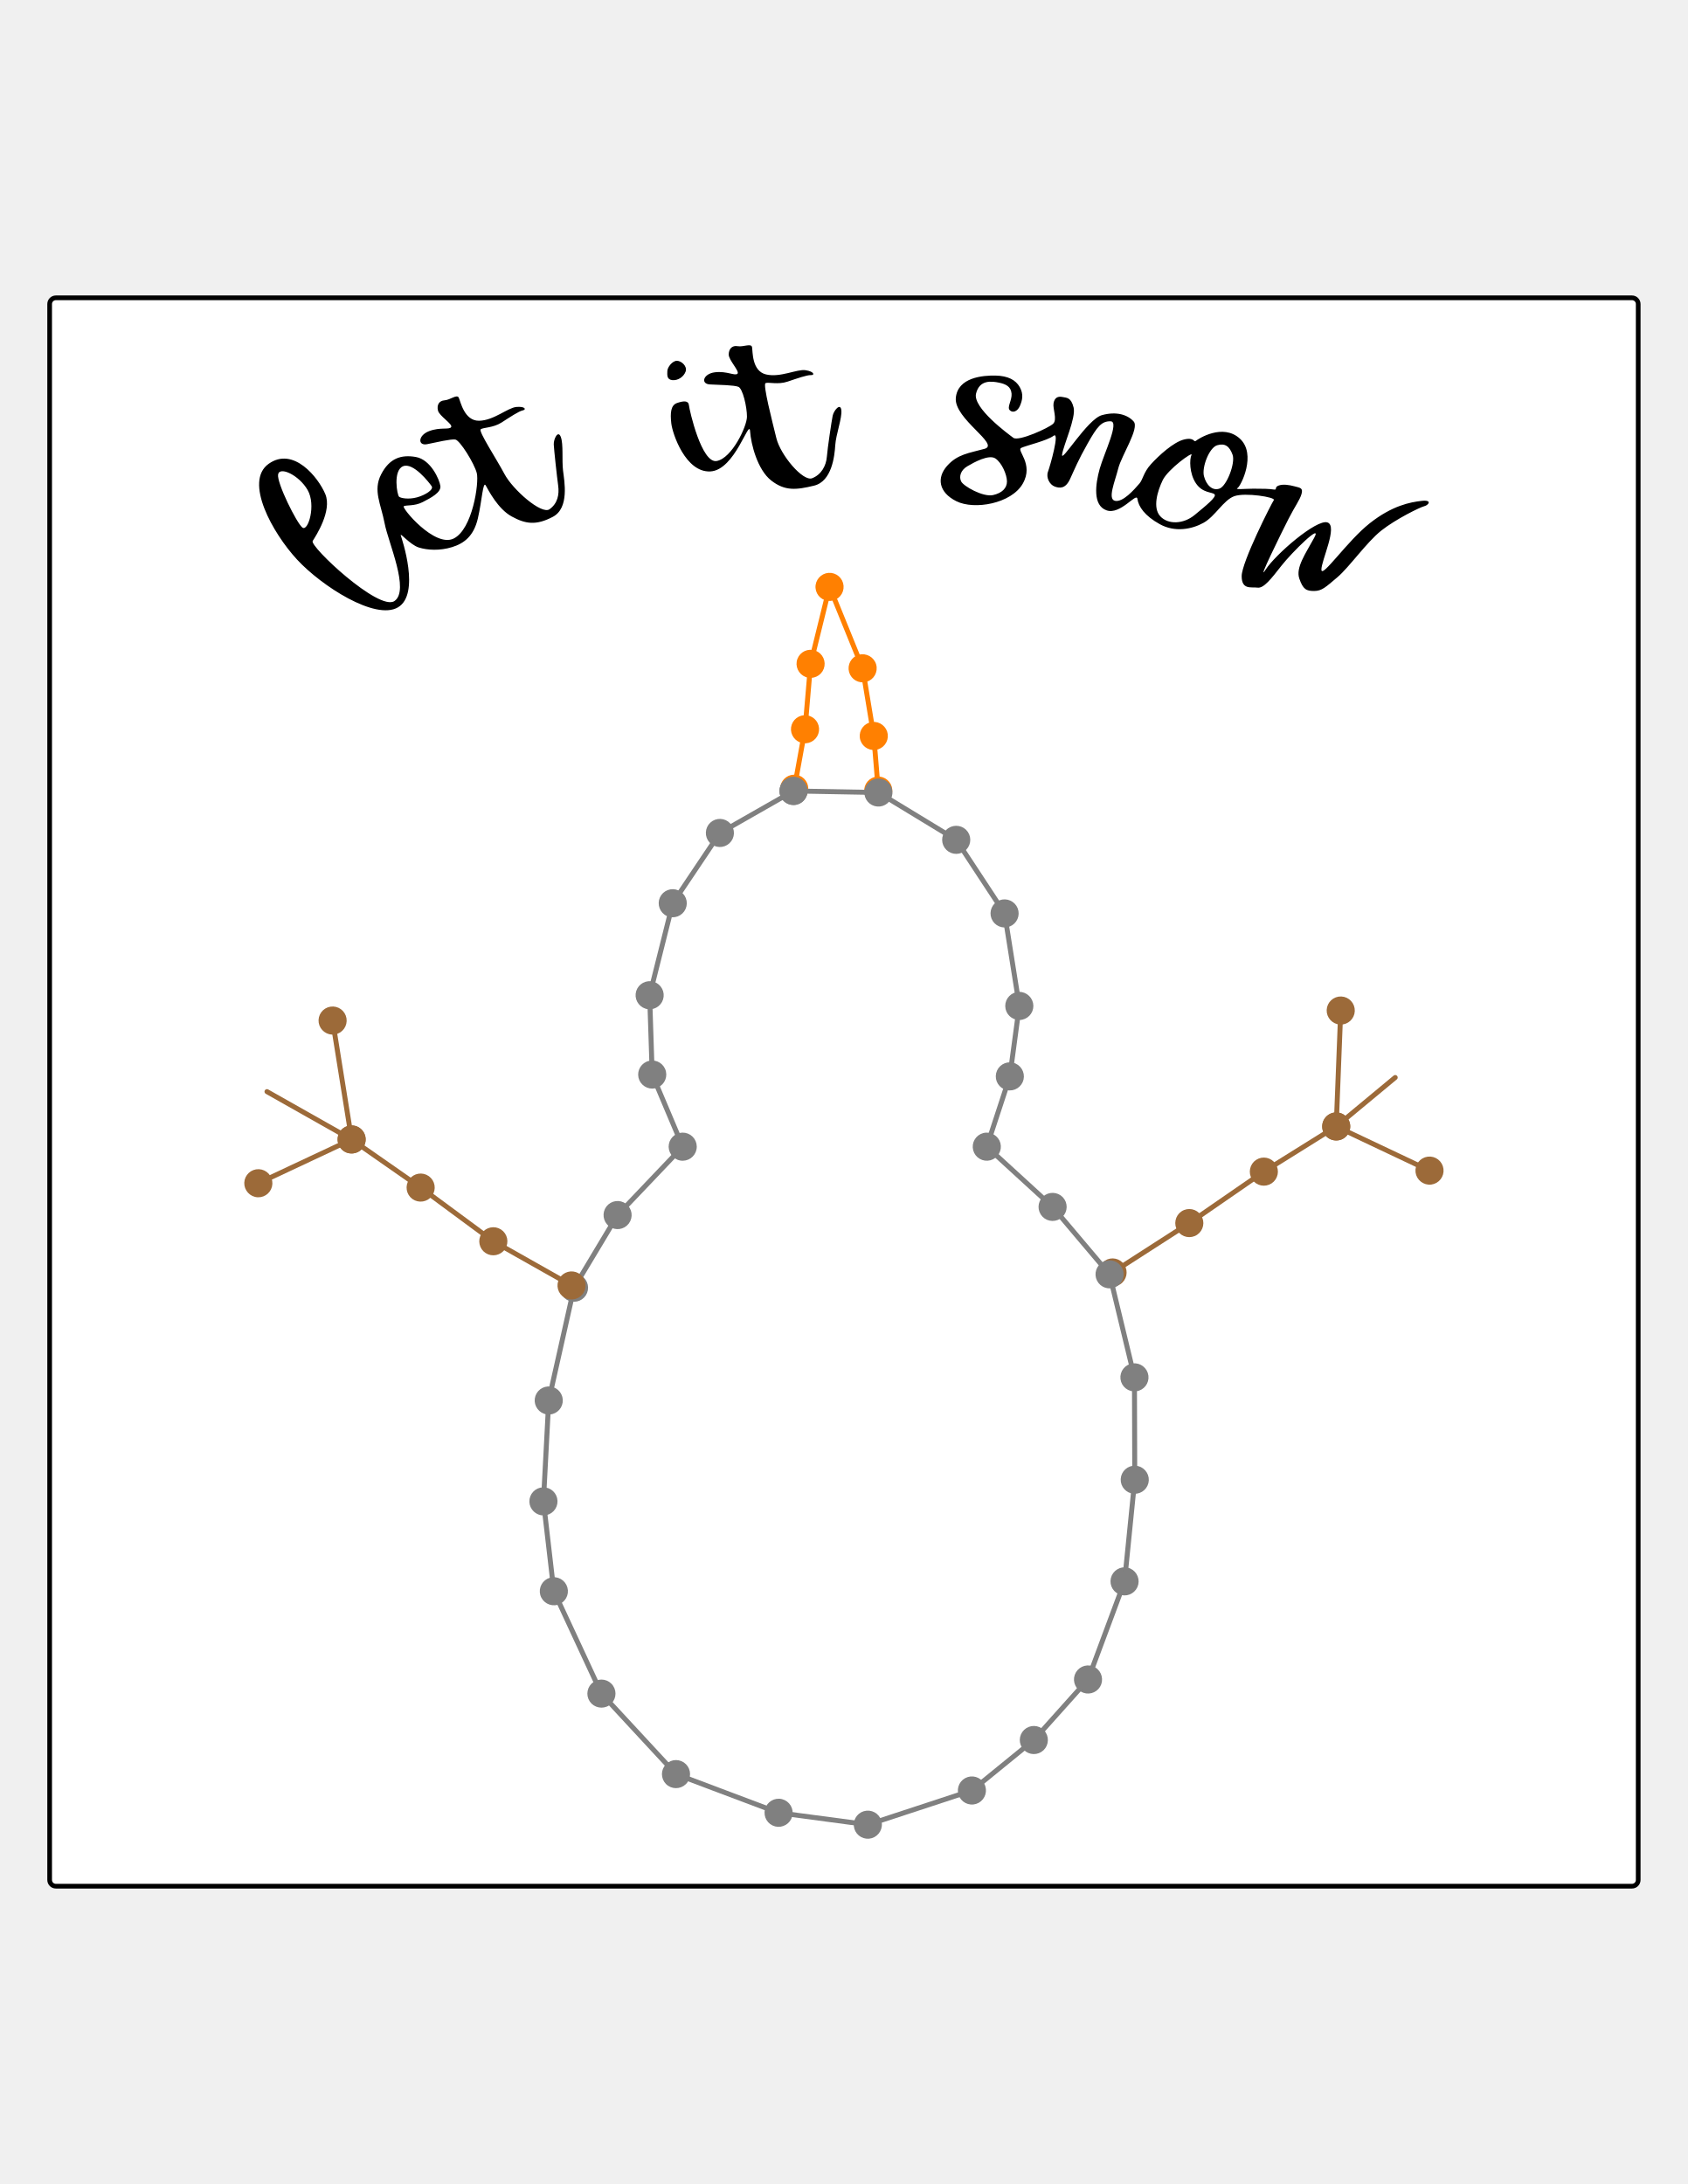
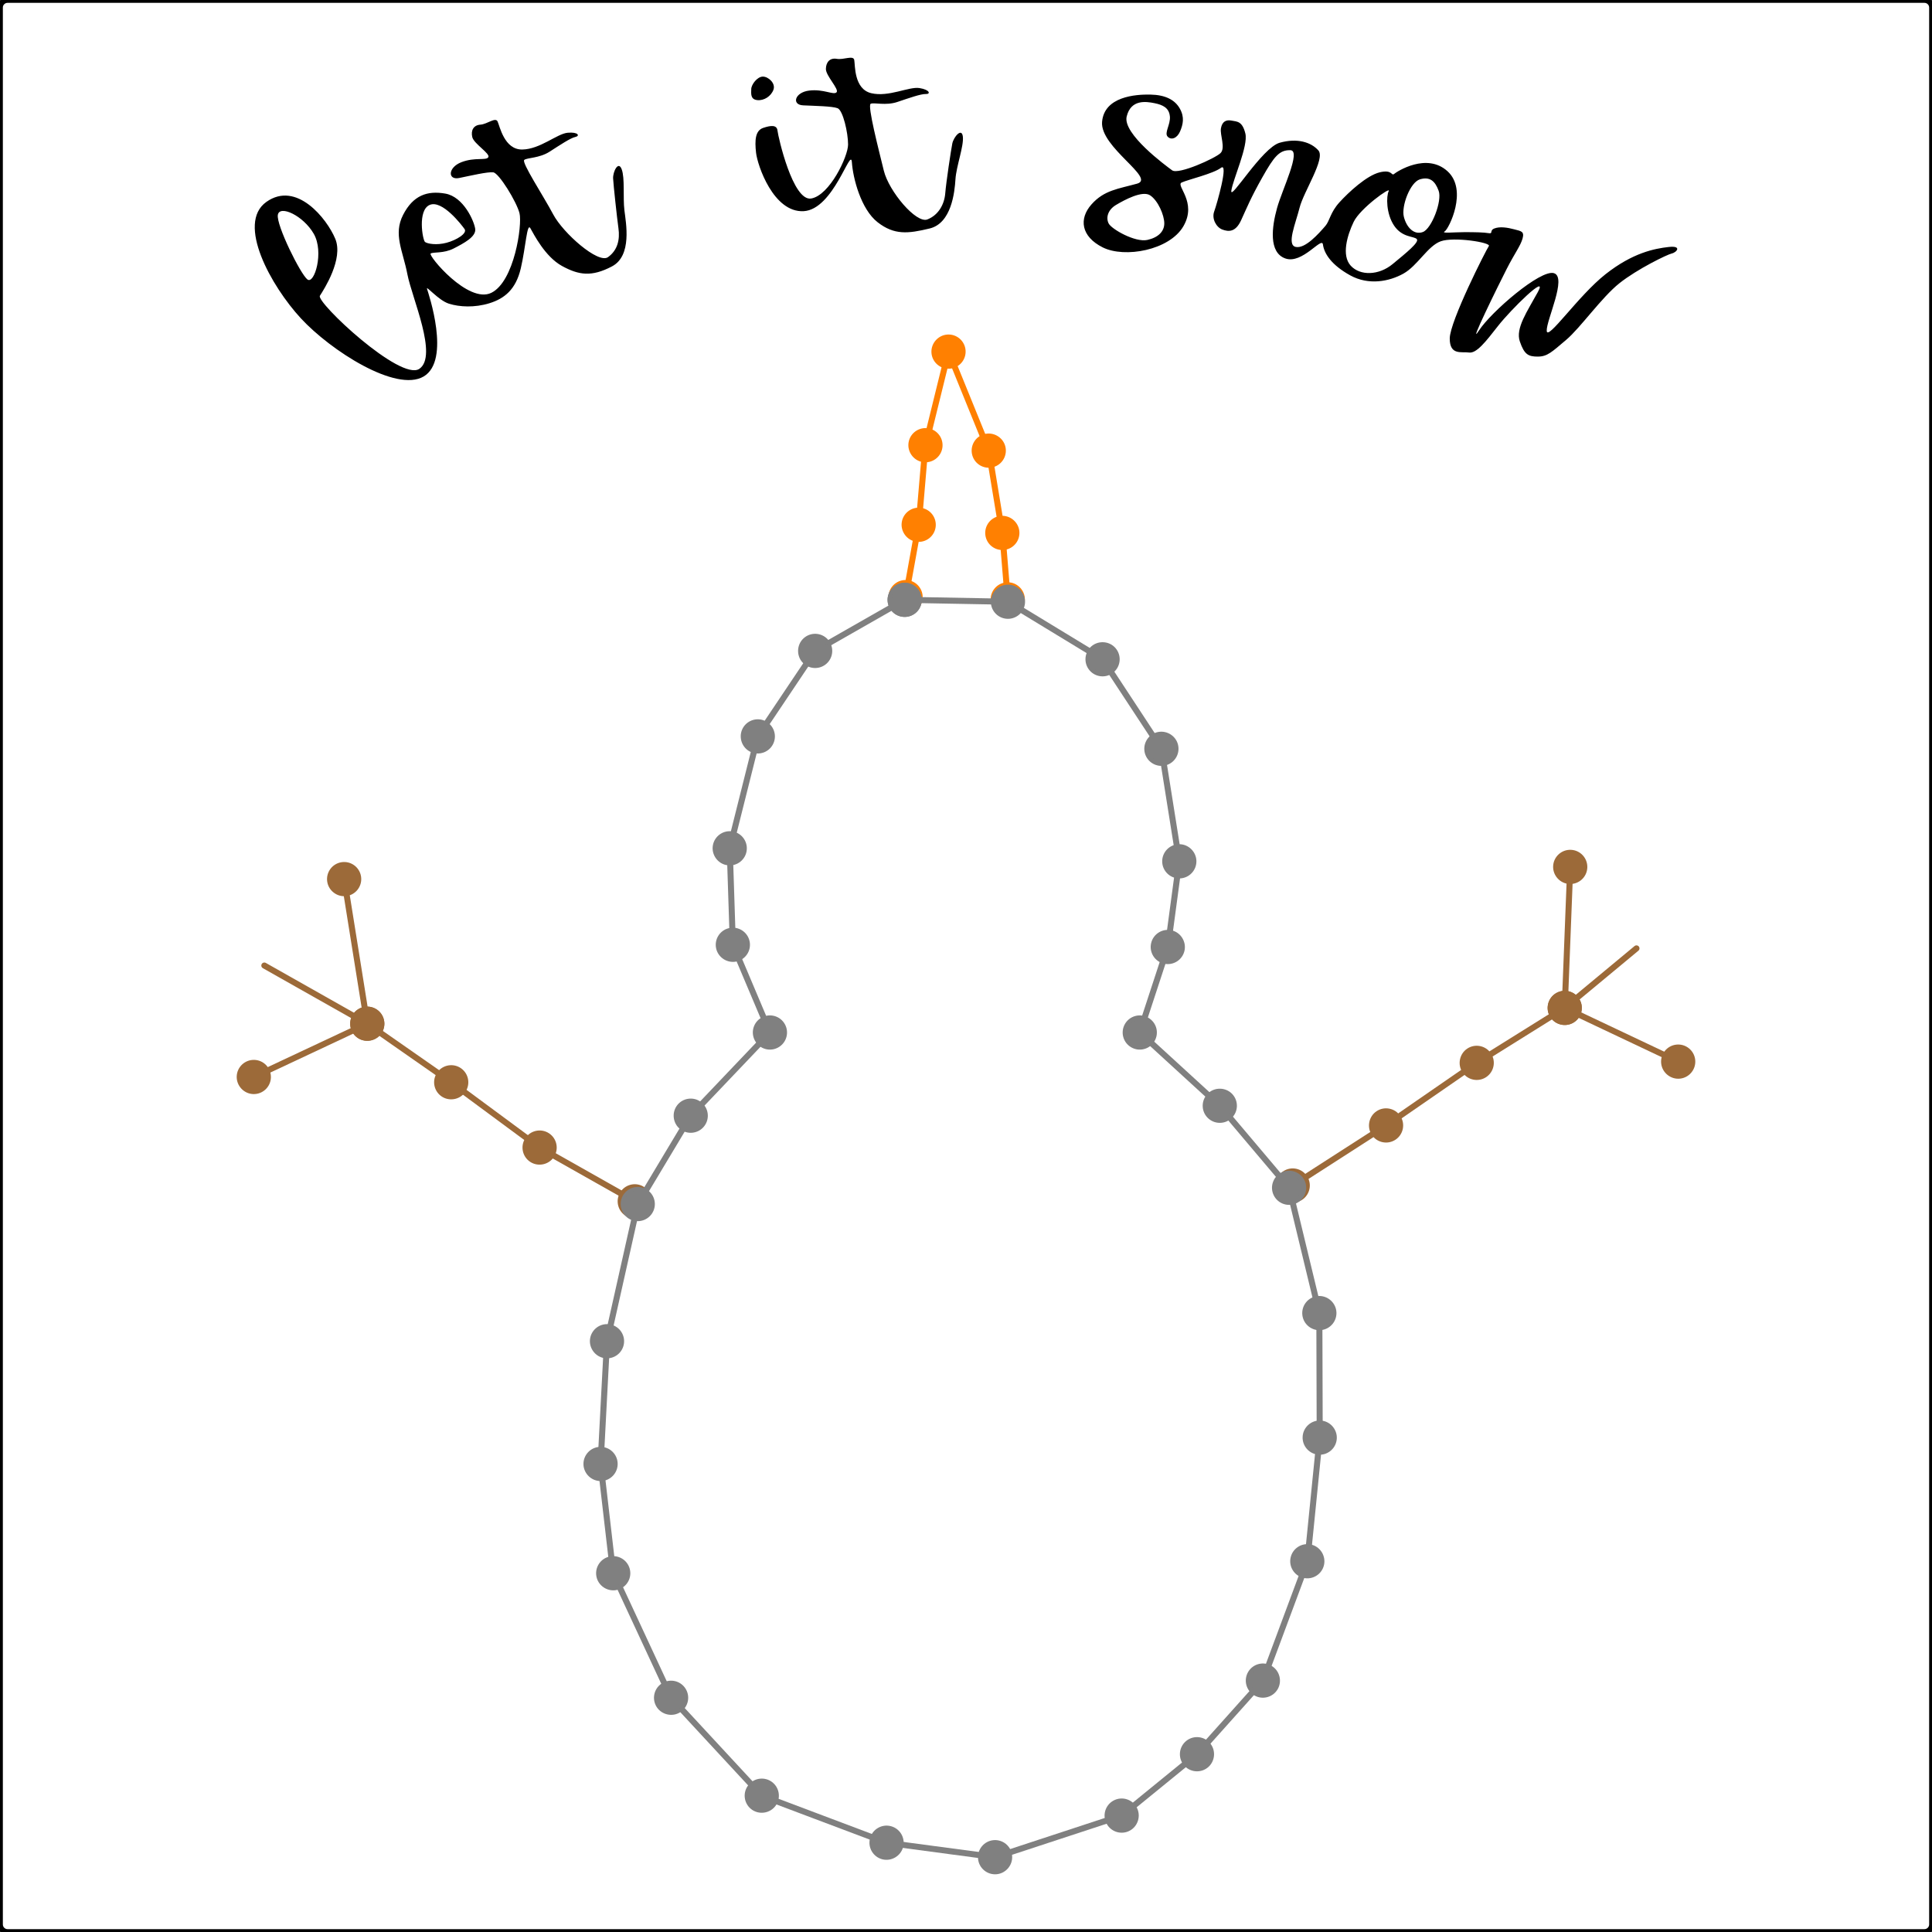
- <svg xmlns="http://www.w3.org/2000/svg" width="8.5in" height="11in" viewBox="0 0 215.9 279.4" version="1.1" id="svg2372" xml:space="preserve">
+ <svg xmlns="http://www.w3.org/2000/svg" width="8in" height="8in" viewBox="0 0 203.2 203.2" version="1.1" id="svg2372" xml:space="preserve">
  <defs id="defs2369">
    <marker style="overflow:visible" id="marker7108" refX="0" refY="0" orient="auto" markerWidth="5.667" markerHeight="5.667" viewBox="0 0 5.667 5.667" preserveAspectRatio="xMidYMid">
      <path transform="scale(0.5)" style="fill:context-stroke;fill-rule:evenodd;stroke:context-stroke;stroke-width:1pt" d="M 5,0 C 5,2.76 2.76,5 0,5 -2.76,5 -5,2.76 -5,0 c 0,-2.76 2.3,-5 5,-5 2.76,0 5,2.24 5,5 z" id="path7106" />
    </marker>
    <marker style="overflow:visible" id="marker6946" refX="0" refY="0" orient="auto" markerWidth="5.667" markerHeight="5.667" viewBox="0 0 5.667 5.667" preserveAspectRatio="xMidYMid">
      <path transform="scale(0.5)" style="fill:context-stroke;fill-rule:evenodd;stroke:context-stroke;stroke-width:1pt" d="M 5,0 C 5,2.76 2.76,5 0,5 -2.76,5 -5,2.76 -5,0 c 0,-2.76 2.3,-5 5,-5 2.76,0 5,2.24 5,5 z" id="path6944" />
    </marker>
    <marker style="overflow:visible" id="marker6810" refX="0" refY="0" orient="auto" markerWidth="5.667" markerHeight="5.667" viewBox="0 0 5.667 5.667" preserveAspectRatio="xMidYMid">
      <path transform="scale(0.5)" style="fill:context-stroke;fill-rule:evenodd;stroke:context-stroke;stroke-width:1pt" d="M 5,0 C 5,2.76 2.76,5 0,5 -2.76,5 -5,2.76 -5,0 c 0,-2.76 2.3,-5 5,-5 2.76,0 5,2.24 5,5 z" id="path6808" />
    </marker>
    <marker style="overflow:visible" id="marker6434" refX="0" refY="0" orient="auto" markerWidth="5.667" markerHeight="5.667" viewBox="0 0 5.667 5.667" preserveAspectRatio="xMidYMid">
      <path transform="scale(0.5)" style="fill:context-stroke;fill-rule:evenodd;stroke:context-stroke;stroke-width:1pt" d="M 5,0 C 5,2.76 2.76,5 0,5 -2.76,5 -5,2.76 -5,0 c 0,-2.76 2.3,-5 5,-5 2.76,0 5,2.24 5,5 z" id="path6432" />
    </marker>
    <marker style="overflow:visible" id="marker6326" refX="0" refY="0" orient="auto" markerWidth="5.667" markerHeight="5.667" viewBox="0 0 5.667 5.667" preserveAspectRatio="xMidYMid">
      <path transform="scale(0.5)" style="fill:context-stroke;fill-rule:evenodd;stroke:context-stroke;stroke-width:1pt" d="M 5,0 C 5,2.76 2.76,5 0,5 -2.76,5 -5,2.76 -5,0 c 0,-2.76 2.3,-5 5,-5 2.76,0 5,2.24 5,5 z" id="path6324" />
    </marker>
    <marker style="overflow:visible" id="marker6244" refX="0" refY="0" orient="auto" markerWidth="5.667" markerHeight="5.667" viewBox="0 0 5.667 5.667" preserveAspectRatio="xMidYMid">
      <path transform="scale(0.5)" style="fill:context-stroke;fill-rule:evenodd;stroke:context-stroke;stroke-width:1pt" d="M 5,0 C 5,2.76 2.76,5 0,5 -2.76,5 -5,2.76 -5,0 c 0,-2.76 2.3,-5 5,-5 2.76,0 5,2.24 5,5 z" id="path6242" />
    </marker>
    <marker style="overflow:visible" id="marker5406" refX="0" refY="0" orient="auto" markerWidth="5.667" markerHeight="5.667" viewBox="0 0 5.667 5.667" preserveAspectRatio="xMidYMid">
      <path transform="scale(0.5)" style="fill:context-stroke;fill-rule:evenodd;stroke:context-stroke;stroke-width:1pt" d="M 5,0 C 5,2.76 2.76,5 0,5 -2.76,5 -5,2.76 -5,0 c 0,-2.76 2.3,-5 5,-5 2.76,0 5,2.24 5,5 z" id="path5404" />
    </marker>
    <marker style="overflow:visible" id="marker5352" refX="0" refY="0" orient="auto" markerWidth="5.667" markerHeight="5.667" viewBox="0 0 5.667 5.667" preserveAspectRatio="xMidYMid">
      <path transform="scale(0.5)" style="fill:context-stroke;fill-rule:evenodd;stroke:context-stroke;stroke-width:1pt" d="M 5,0 C 5,2.76 2.76,5 0,5 -2.76,5 -5,2.76 -5,0 c 0,-2.76 2.3,-5 5,-5 2.76,0 5,2.24 5,5 z" id="path5350" />
    </marker>
    <marker style="overflow:visible" id="Dot" refX="0" refY="0" orient="auto" markerWidth="5.667" markerHeight="5.667" viewBox="0 0 5.667 5.667" preserveAspectRatio="xMidYMid">
      <path transform="scale(0.5)" style="fill:context-stroke;fill-rule:evenodd;stroke:context-stroke;stroke-width:1pt" d="M 5,0 C 5,2.76 2.76,5 0,5 -2.76,5 -5,2.76 -5,0 c 0,-2.76 2.3,-5 5,-5 2.76,0 5,2.24 5,5 z" id="Dot1" />
    </marker>
    <marker style="overflow:visible" id="marker6810-9" refX="0" refY="0" orient="auto" markerWidth="5.667" markerHeight="5.667" viewBox="0 0 5.667 5.667" preserveAspectRatio="xMidYMid">
      <path transform="scale(0.5)" style="fill:context-stroke;fill-rule:evenodd;stroke:context-stroke;stroke-width:1pt" d="M 5,0 C 5,2.76 2.76,5 0,5 -2.76,5 -5,2.76 -5,0 c 0,-2.76 2.3,-5 5,-5 2.76,0 5,2.24 5,5 z" id="path6808-2" />
    </marker>
    <marker style="overflow:visible" id="marker6946-9" refX="0" refY="0" orient="auto" markerWidth="5.667" markerHeight="5.667" viewBox="0 0 5.667 5.667" preserveAspectRatio="xMidYMid">
      <path transform="scale(0.5)" style="fill:context-stroke;fill-rule:evenodd;stroke:context-stroke;stroke-width:1pt" d="M 5,0 C 5,2.76 2.76,5 0,5 -2.76,5 -5,2.76 -5,0 c 0,-2.76 2.3,-5 5,-5 2.76,0 5,2.24 5,5 z" id="path6944-8" />
    </marker>
    <marker style="overflow:visible" id="marker7108-9" refX="0" refY="0" orient="auto" markerWidth="5.667" markerHeight="5.667" viewBox="0 0 5.667 5.667" preserveAspectRatio="xMidYMid">
      <path transform="scale(0.5)" style="fill:context-stroke;fill-rule:evenodd;stroke:context-stroke;stroke-width:1pt" d="M 5,0 C 5,2.76 2.76,5 0,5 -2.76,5 -5,2.76 -5,0 c 0,-2.76 2.3,-5 5,-5 2.76,0 5,2.24 5,5 z" id="path7106-8" />
    </marker>
  </defs>
  <g id="layer1">
-     <g id="g44938" transform="translate(-511.9925,46.54478)">
+     <g id="g44938" transform="translate(-518.3425,8.444776)">
      <rect style="fill:#ffffff;fill-opacity:1;stroke:#000000;stroke-width:0.6;stroke-linecap:round;stroke-linejoin:round;stroke-dasharray:none;stroke-opacity:1" id="rect9119" width="203.2" height="203.2" x="518.343" y="-8.445" rx="0.794" ry="0.794" />
      <g id="g10563" transform="translate(518.0688,-8.725396)">
        <path style="fill:none;stroke:#ff8001;stroke-width:0.635;stroke-linecap:round;stroke-linejoin:round;stroke-dasharray:none;stroke-opacity:1;marker-start:url(#marker6244);marker-mid:url(#marker6326);marker-end:url(#marker6434)" d="m 95.518,63.082 1.379,-7.608 0.713,-8.369 2.425,-9.843 4.232,10.414 1.427,8.655 0.571,6.99" id="path6240" />
        <path style="fill:none;stroke:#9c6a39;stroke-width:0.635;stroke-linecap:round;stroke-linejoin:round;stroke-dasharray:none;stroke-opacity:1;marker-start:url(#marker6810-9);marker-mid:url(#marker6946-9);marker-end:url(#marker7108-9)" d="m 136.236,124.968 9.817,-6.318 9.535,-6.582 9.257,-5.779 7.546,-6.262 m 4.388,11.911 -11.934,-5.649 0.578,-14.83" id="path6806-8" />
+         <path style="fill:none;stroke:#9c6a39;stroke-width:0.635;stroke-linecap:round;stroke-linejoin:round;stroke-dasharray:none;stroke-opacity:1;marker-start:url(#marker6810);marker-mid:url(#marker6946);marker-end:url(#marker7108)" d="m 67.035,126.631 -10.007,-5.652 -9.297,-6.868 -8.829,-6.159 -10.827,-6.12 m -1.107,11.721 11.934,-5.601 -2.433,-15.21" id="path6806" />
        <path style="fill:none;stroke:#808080;stroke-width:0.635;stroke-linecap:round;stroke-linejoin:round;stroke-dasharray:none;stroke-opacity:1;marker-start:url(#Dot);marker-mid:url(#marker5352);marker-end:url(#marker5406)" d="m 95.422,63.368 10.863,0.199 9.953,6.052 6.187,9.415 1.883,11.836 -1.21,9.011 -2.948,8.994 8.417,7.704 7.289,8.627 3.181,13.18 0.039,13.097 -1.304,13.002 -4.672,12.554 -6.931,7.743 -7.922,6.456 -13.315,4.375 -11.413,-1.522 -13.125,-4.946 -9.538,-10.299 -6.087,-13.097 -1.331,-11.496 0.677,-12.907 3.234,-14.428 5.572,-9.293 8.33,-8.75 -3.899,-9.225 -0.329,-10.148 2.953,-11.77 6.031,-8.991 z" id="path5131" />
-         <path style="fill:none;stroke:#9c6a39;stroke-width:0.635;stroke-linecap:round;stroke-linejoin:round;stroke-dasharray:none;stroke-opacity:1;marker-start:url(#marker6810);marker-mid:url(#marker6946);marker-end:url(#marker7108)" d="m 67.035,126.631 -10.007,-5.652 -9.297,-6.868 -8.829,-6.159 -10.827,-6.12 m -1.107,11.721 11.934,-5.601 -2.433,-15.21" id="path6806" />
      </g>
      <path id="path8000" style="fill:#000000;fill-opacity:1;stroke:none;stroke-width:0.437;stroke-linecap:round;stroke-linejoin:round;stroke-dasharray:none;stroke-opacity:1" d="m 641.387,3.785 c 0.079,0.876 -0.612,1.739 -0.238,2.14 0.374,0.401 0.998,0.181 1.308,-0.547 0.31,-0.728 0.49,-1.487 -0.024,-2.401 -0.514,-0.915 -1.503,-1.44 -3.091,-1.474 -1.588,-0.034 -4.868,0.211 -5.088,2.877 -0.22,2.666 5.692,5.934 3.685,6.491 -2.006,0.557 -3.469,0.681 -4.803,2.187 -1.334,1.506 -1.102,3.371 1.189,4.518 2.29,1.147 7.016,0.315 8.488,-2.235 1.472,-2.55 -0.853,-4.282 -0.19,-4.589 0.662,-0.307 3.304,-0.919 4.137,-1.545 0.833,-0.627 -0.432,3.829 -0.713,4.589 -0.281,0.76 0.217,1.666 0.856,1.902 0.639,0.236 1.383,0.309 1.973,-0.975 0.591,-1.284 1.007,-2.342 2.235,-4.518 1.228,-2.175 1.78,-2.882 2.948,-2.853 1.169,0.028 -0.858,4.126 -1.403,6.087 -0.546,1.966 -0.906,4.679 0.88,5.302 1.786,0.623 3.831,-2.335 3.947,-1.474 0.134,0.994 0.929,2.177 2.867,3.248 1.938,1.071 4.102,0.652 5.597,-0.181 1.495,-0.833 2.548,-2.901 3.923,-3.4 1.375,-0.499 5.334,0.126 5.064,0.499 -0.269,0.373 -4.113,7.928 -4.113,9.725 1.1e-4,1.797 1.227,1.362 2.021,1.474 0.794,0.113 1.737,-1.104 3.067,-2.806 1.331,-1.701 5.309,-5.625 4.185,-3.566 -1.125,2.059 -2.376,3.818 -1.902,5.207 0.474,1.389 0.9,1.597 1.902,1.593 1.002,-0.004 1.472,-0.493 2.972,-1.759 1.5,-1.266 3.733,-4.475 5.604,-5.96 1.872,-1.486 5.012,-3.016 5.517,-3.13 0.504,-0.114 1.1,-0.842 -0.353,-0.677 -1.453,0.165 -3.746,0.591 -6.624,2.858 -2.878,2.267 -6.138,7.075 -6.189,5.958 -0.051,-1.117 2.163,-5.629 0.761,-6.063 -1.402,-0.434 -6.632,4.089 -7.894,6.039 -1.262,1.951 2.077,-4.83 2.925,-6.491 0.848,-1.661 1.442,-2.404 1.664,-3.186 0.222,-0.782 -0.178,-0.785 -0.88,-0.975 -0.702,-0.19 -1.501,-0.311 -2.069,-0.095 -0.568,0.216 -0.103,0.588 -0.618,0.499 -0.515,-0.089 -1.415,-0.108 -2.592,-0.105 -1.177,0.004 -2.436,0.158 -2.021,-0.086 0.415,-0.243 2.473,-4.338 0.285,-6.325 -2.188,-1.987 -5.307,0.031 -5.611,0.285 -0.304,0.255 -0.158,-0.499 -1.522,-0.166 -1.363,0.333 -3.265,2.092 -4.232,3.157 -0.967,1.064 -1.018,1.949 -1.475,2.478 -0.702,0.812 -2.114,2.415 -3.115,2.211 -1.001,-0.204 -0.018,-2.457 0.404,-4.137 0.422,-1.68 2.743,-5.151 1.973,-6.015 -0.769,-0.865 -2.211,-1.326 -4.066,-0.808 -1.855,0.517 -5.249,6.216 -5.088,5.041 0.161,-1.175 1.799,-4.709 1.474,-6.015 -0.324,-1.307 -0.865,-1.24 -1.45,-1.355 -0.586,-0.115 -0.995,0.114 -1.117,0.808 -0.123,0.694 0.506,2.075 -0.048,2.615 -0.553,0.54 -4.423,2.297 -5.088,1.807 -0.665,-0.49 -5.223,-3.834 -4.779,-5.659 0.444,-1.824 2.035,-1.581 2.924,-1.403 0.89,0.178 1.538,0.504 1.617,1.379 z m -2.069,8.322 c 0.825,0.552 1.475,2.07 1.48,2.936 0.005,0.866 -0.655,1.498 -1.78,1.747 -1.288,0.284 -3.773,-1.137 -4.074,-1.735 -0.301,-0.597 -0.094,-1.43 0.785,-1.95 0.879,-0.52 2.765,-1.55 3.59,-0.999 z m 30.339,-0.476 c 0.381,1.057 -0.743,3.985 -1.664,4.327 -0.921,0.342 -1.709,-0.469 -1.997,-1.593 -0.288,-1.124 0.664,-3.64 1.688,-3.947 1.025,-0.307 1.592,0.155 1.973,1.213 z m -5.255,0.024 c -0.265,0.529 -0.285,2.373 0.571,3.638 0.856,1.265 2.068,1.085 2.378,1.403 0.31,0.318 -1.1,1.447 -2.544,2.639 -1.444,1.192 -3.406,1.248 -4.399,0.166 -0.993,-1.082 -0.372,-3.193 0.309,-4.613 0.681,-1.42 3.95,-3.763 3.685,-3.234 z m -61.54,2.111 c 3.164,-0.168 4.965,-6.826 5.077,-5.152 0.112,1.674 0.952,4.946 2.705,6.313 1.752,1.367 3.196,1.211 5.477,0.659 2.281,-0.552 2.627,-3.789 2.712,-5.168 0.085,-1.379 0.891,-3.491 0.779,-4.488 -0.112,-0.998 -0.974,0.04 -1.11,0.718 -0.136,0.679 -0.651,4.083 -0.741,5.233 -0.09,1.152 -0.705,2.296 -1.882,2.754 -1.176,0.458 -4.052,-2.966 -4.579,-5.128 -0.527,-2.162 -1.753,-6.878 -1.381,-7.038 0.373,-0.16 1.575,0.224 2.807,-0.19 1.232,-0.414 2.478,-0.857 2.995,-0.835 0.517,0.021 0.432,-0.452 -0.677,-0.627 -1.11,-0.175 -3.229,0.976 -5.064,0.54 -1.836,-0.436 -1.688,-2.964 -1.791,-3.493 -0.102,-0.529 -1.118,0.008 -1.833,-0.12 -0.715,-0.128 -1.137,0.332 -1.15,1.058 -0.013,0.726 1.434,2.153 1.118,2.465 -0.316,0.313 -1.347,-0.369 -2.871,-0.186 -1.524,0.183 -1.881,1.497 -0.638,1.555 1.243,0.059 3.068,0.084 3.626,0.303 0.559,0.22 1.101,2.57 1.099,3.822 -0.003,1.253 -1.932,5.325 -3.872,5.671 -1.94,0.346 -3.487,-6.513 -3.551,-7.135 -0.064,-0.622 -0.695,-0.566 -1.511,-0.288 -0.816,0.279 -0.897,1.27 -0.745,2.61 0.151,1.34 1.838,6.314 5.002,6.146 z M 597.977,2.084 c 0.721,0.082 1.466,-0.409 1.715,-1.093 0.249,-0.684 -0.547,-1.388 -1.126,-1.379 -0.58,0.01 -1.201,0.834 -1.21,1.311 -0.01,0.478 -0.099,1.078 0.622,1.16 z M 551.988,22.663 c 0.423,-0.666 2.502,-3.868 1.617,-5.992 -0.885,-2.124 -4.081,-6.138 -7.252,-3.876 -3.171,2.262 0.507,8.859 3.638,12.245 3.131,3.386 10.013,7.821 12.911,6.111 2.897,-1.711 0.494,-8.76 0.357,-9.201 -0.138,-0.441 1.183,1.191 2.296,1.544 1.113,0.353 2.711,0.436 4.266,-0.046 1.555,-0.482 2.772,-1.425 3.296,-3.666 0.524,-2.24 0.649,-4.856 1.009,-4.222 0.36,0.634 1.547,2.993 3.319,3.966 1.772,0.972 3.126,1.173 5.263,0.047 2.137,-1.126 1.47,-4.562 1.308,-5.897 -0.167,-1.371 0.065,-3.381 -0.288,-4.321 -0.353,-0.94 -0.935,0.277 -0.901,0.968 0.034,0.691 0.405,4.113 0.563,5.255 0.16,1.154 -0.075,2.291 -1.103,3.024 -1.028,0.732 -4.72,-2.531 -5.761,-4.498 -1.041,-1.967 -3.365,-5.484 -3.043,-5.73 0.322,-0.246 1.582,-0.169 2.675,-0.872 1.093,-0.703 2.193,-1.437 2.699,-1.543 0.506,-0.106 0.308,-0.544 -0.81,-0.442 -1.119,0.102 -2.891,1.737 -4.778,1.764 -1.887,0.026 -2.363,-2.46 -2.592,-2.948 -0.228,-0.488 -1.082,0.282 -1.807,0.333 -0.725,0.051 -1.021,0.601 -0.856,1.308 0.165,0.707 1.918,1.736 1.688,2.116 -0.229,0.38 -1.397,-0.028 -2.829,0.523 -1.433,0.551 -1.457,1.912 -0.238,1.664 1.219,-0.248 2.995,-0.67 3.59,-0.594 0.596,0.076 2.454,3.088 2.758,4.304 0.304,1.215 -0.541,7.19 -2.972,8.369 -2.431,1.18 -6.686,-3.953 -6.372,-4.137 0.314,-0.184 1.362,0.014 2.424,-0.532 1.062,-0.546 2.373,-1.232 2.26,-2.06 -0.113,-0.828 -1.233,-3.373 -3.138,-3.709 -1.906,-0.336 -3.391,0.18 -4.446,2.235 -1.055,2.055 -0.023,3.769 0.452,6.253 0.474,2.484 3.24,8.582 1.26,9.939 -1.98,1.357 -10.885,-7.014 -10.462,-7.68 z m -1.308,-1.712 c -0.724,-0.54 -3.3,-5.731 -3.115,-6.8 0.186,-1.069 2.68,0.077 3.78,1.997 1.101,1.921 0.059,5.342 -0.666,4.803 z m 12.364,-3.947 c -0.25,-0.193 -0.812,-3.35 0.499,-3.899 1.311,-0.55 3.351,2.101 3.662,2.544 0.31,0.443 -0.832,1.154 -1.888,1.437 -1.056,0.283 -2.023,0.111 -2.273,-0.082 z" />
    </g>
  </g>
</svg>
